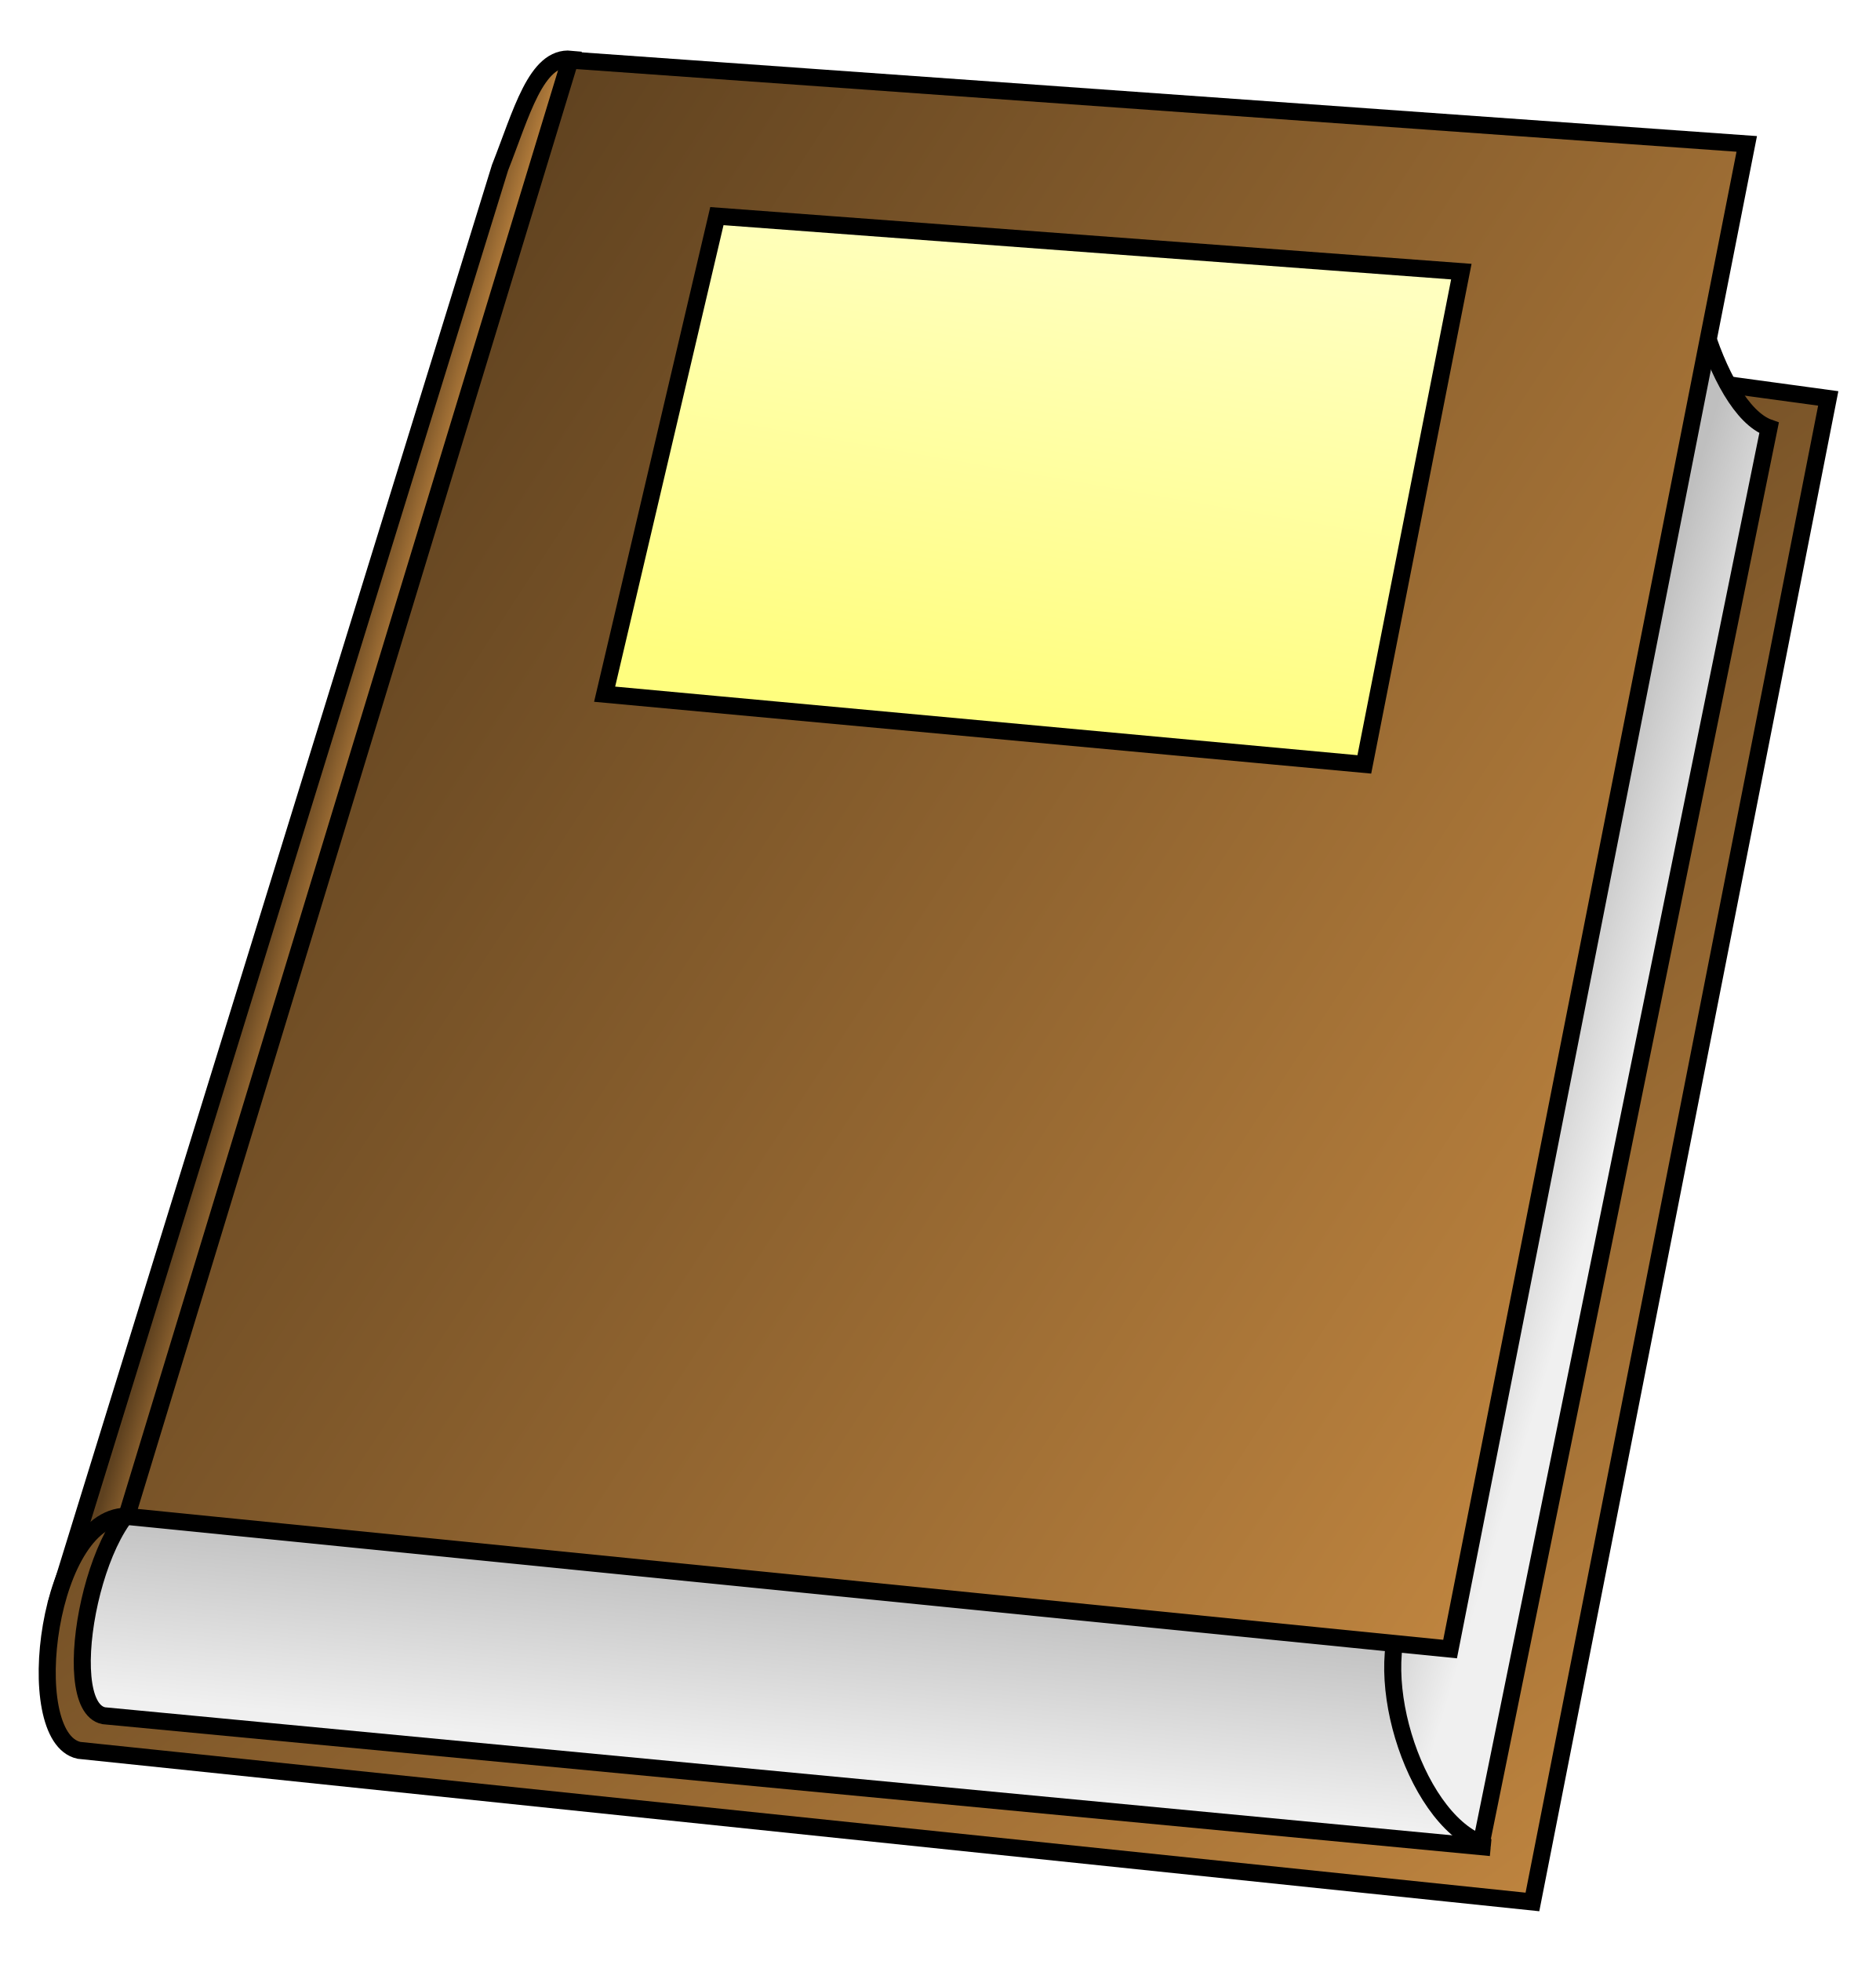
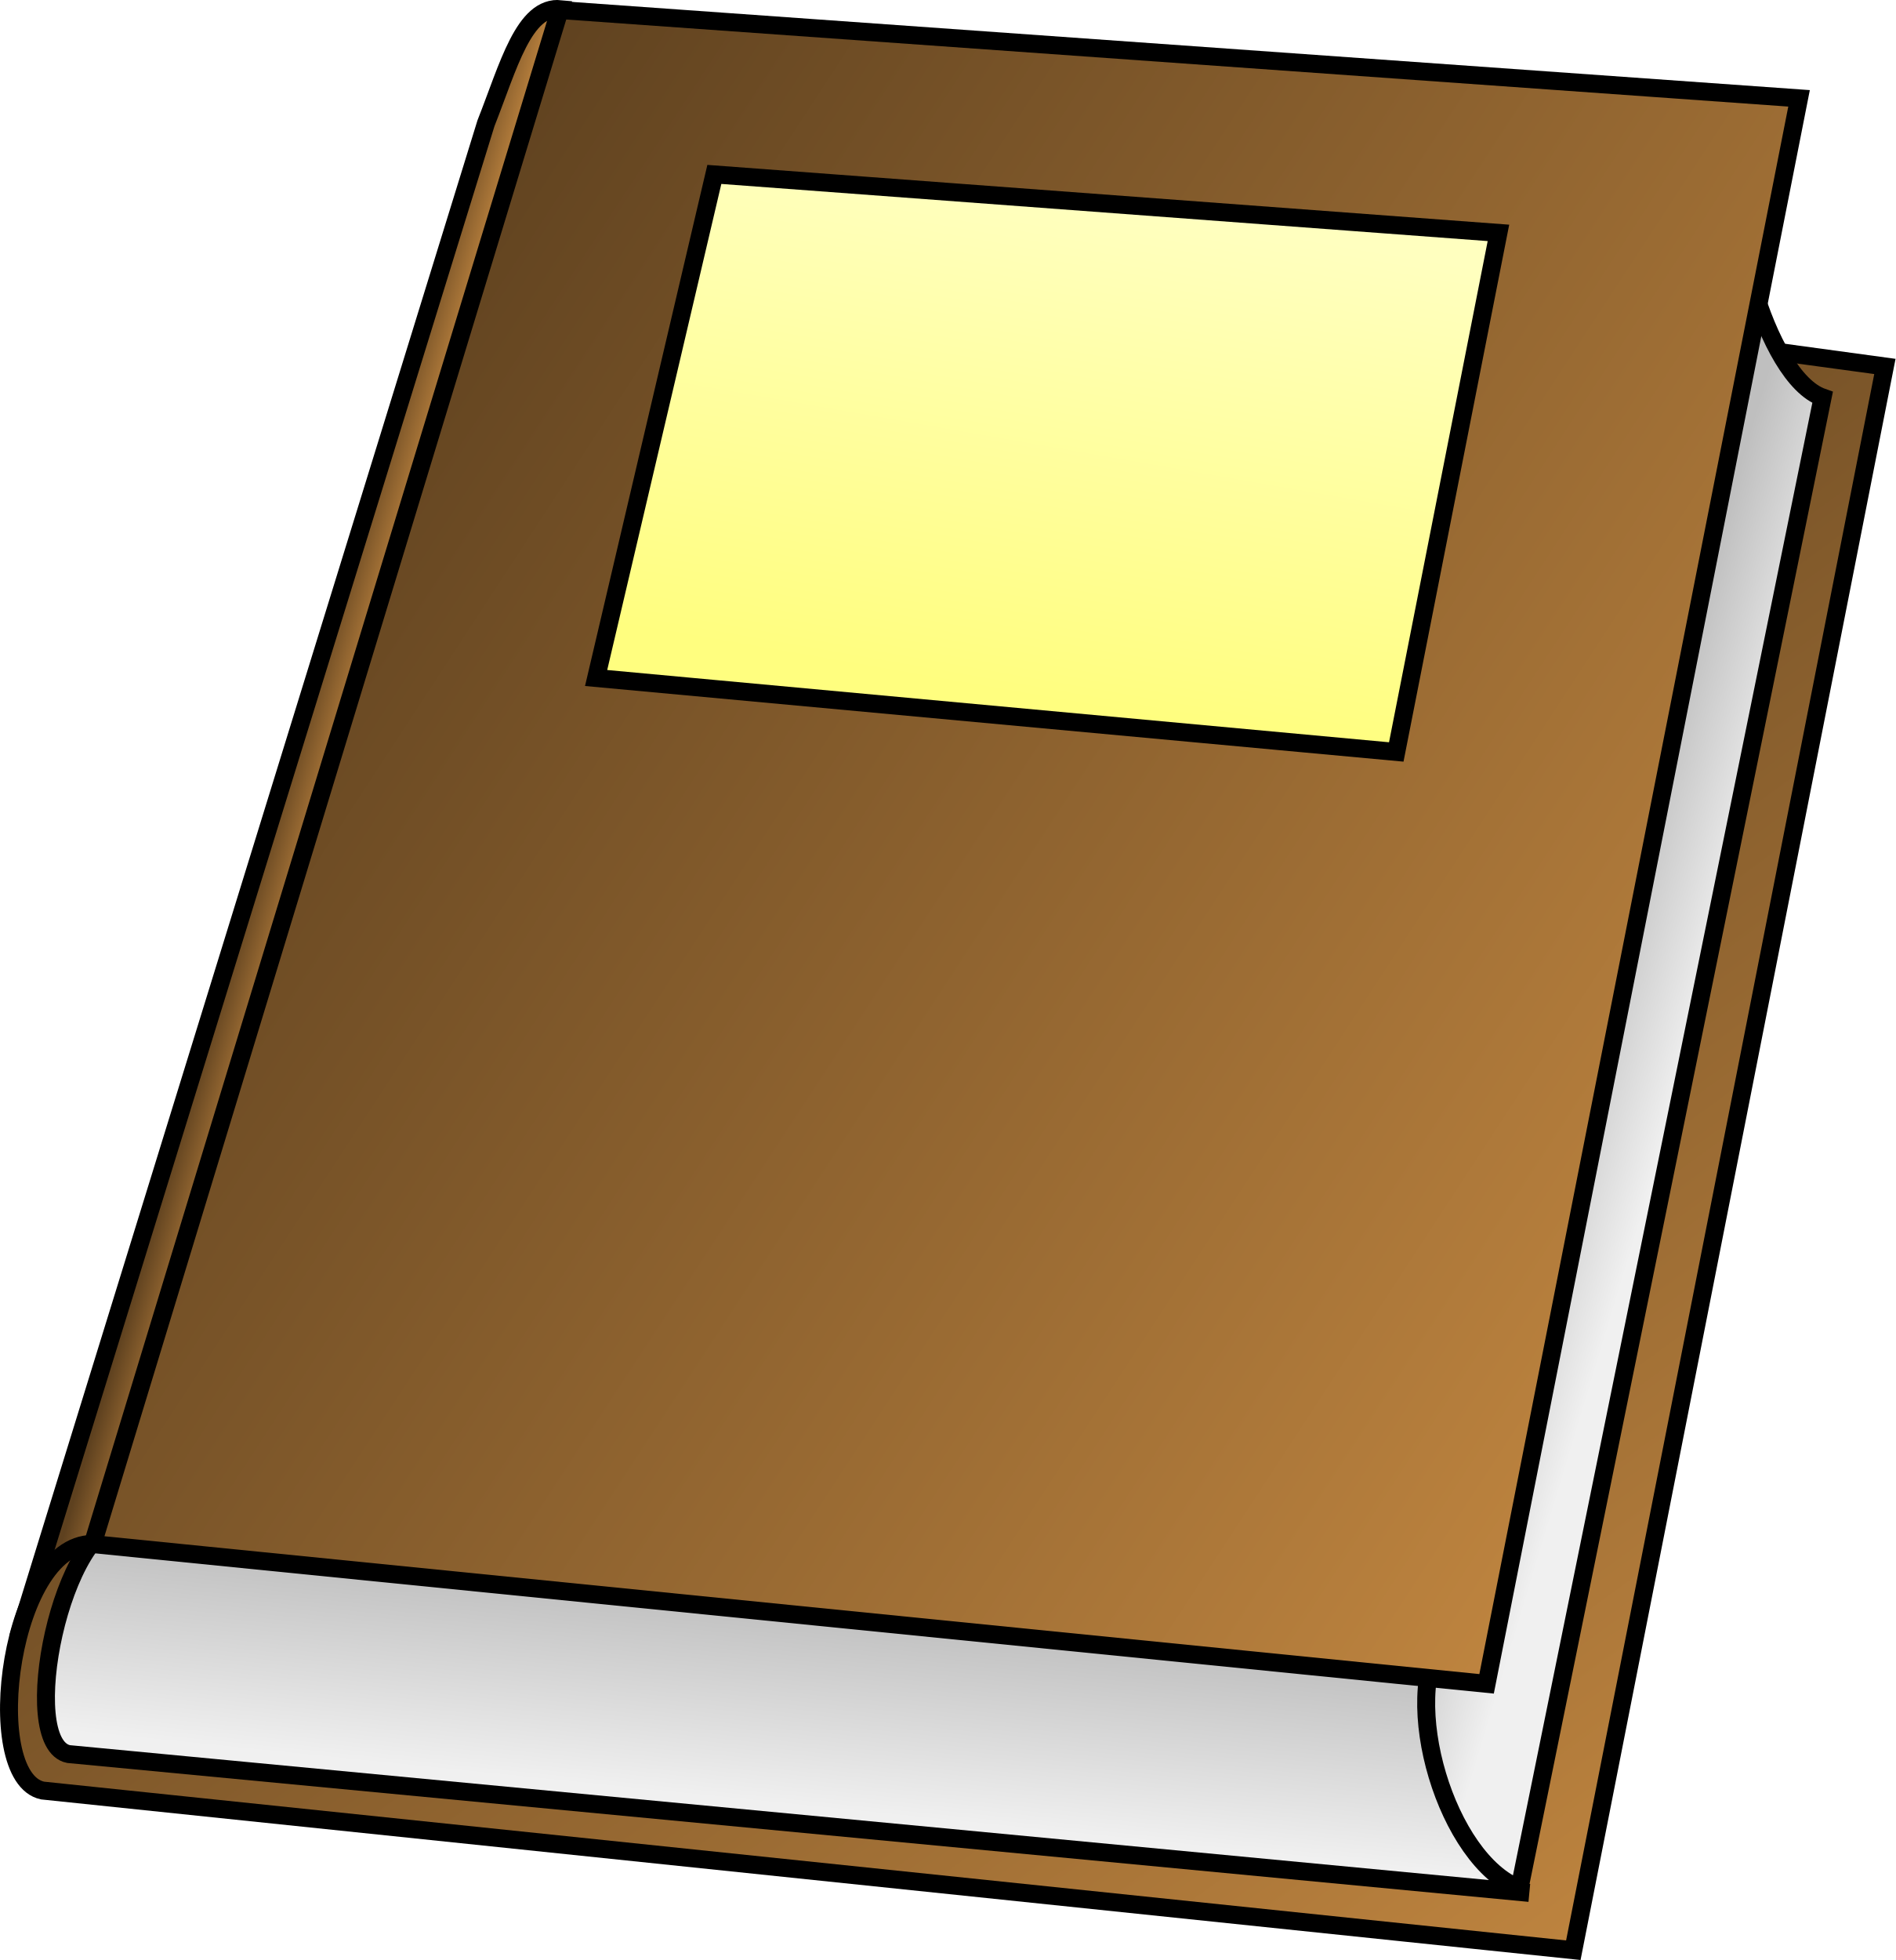
- <svg xmlns="http://www.w3.org/2000/svg" xmlns:xlink="http://www.w3.org/1999/xlink" id="svg2" viewBox="0 0 110 115" version="1.0">
+ <svg xmlns="http://www.w3.org/2000/svg" xmlns:xlink="http://www.w3.org/1999/xlink" id="svg2" viewBox="0 0 247.645 256" version="1.0" width="247.645" height="256">
  <defs id="defs4">
    <linearGradient id="linearGradient8148">
      <stop id="stop8150" style="stop-color:#bfbfbf" offset="0" />
      <stop id="stop8152" style="stop-color:#f0f0f0" offset="1" />
    </linearGradient>
    <linearGradient id="linearGradient7144">
      <stop id="stop7146" style="stop-color:#5e411f" offset="0" />
      <stop id="stop7148" style="stop-color:#be843f" offset="1" />
    </linearGradient>
-     <linearGradient id="linearGradient9162" y2="57.382" gradientUnits="userSpaceOnUse" x2="110.66" gradientTransform="translate(-23.251 -22.479)" y1="84.858" x1="105.88">
+     <linearGradient id="linearGradient9162" y2="57.382" gradientUnits="userSpaceOnUse" x2="110.66" gradientTransform="translate(-23.251,-22.479)" y1="84.858" x1="105.88">
      <stop id="stop8142" style="stop-color:#fffe7f" offset="0" />
      <stop id="stop8144" style="stop-color:#ffffbf" offset="1" />
    </linearGradient>
-     <linearGradient id="linearGradient9165" y2="139.47" xlink:href="#linearGradient7144" gradientUnits="userSpaceOnUse" x2="129.18" gradientTransform="translate(-22.118 -21.799)" y1="86.894" x1="48.713" />
-     <linearGradient id="linearGradient9168" y2="107.82" xlink:href="#linearGradient8148" gradientUnits="userSpaceOnUse" x2="139.63" gradientTransform="translate(-22.118 -21.799)" y1="105.83" x1="133.04" />
-     <linearGradient id="linearGradient9171" y2="147.33" xlink:href="#linearGradient8148" gradientUnits="userSpaceOnUse" x2="106.26" gradientTransform="translate(-22.118 -21.799)" y1="136.25" x1="107.39" />
-     <linearGradient id="linearGradient9174" y2="154.3" xlink:href="#linearGradient7144" gradientUnits="userSpaceOnUse" x2="134.56" gradientTransform="translate(-22.118 -21.799)" y1="82.104" x1="81.779" />
-     <linearGradient id="linearGradient9177" y2="98.218" xlink:href="#linearGradient7144" gradientUnits="userSpaceOnUse" x2="62.828" gradientTransform="translate(-22.118 -21.799)" y1="97.321" x1="59.666" />
+     <linearGradient id="linearGradient9165" y2="139.47" xlink:href="#linearGradient7144" gradientUnits="userSpaceOnUse" x2="129.18" gradientTransform="translate(-22.118,-21.799)" y1="86.894" x1="48.713" />
+     <linearGradient id="linearGradient9168" y2="107.82" xlink:href="#linearGradient8148" gradientUnits="userSpaceOnUse" x2="139.63" gradientTransform="translate(-22.118,-21.799)" y1="105.83" x1="133.04" />
+     <linearGradient id="linearGradient9171" y2="147.33" xlink:href="#linearGradient8148" gradientUnits="userSpaceOnUse" x2="106.26" gradientTransform="translate(-22.118,-21.799)" y1="136.25" x1="107.39" />
+     <linearGradient id="linearGradient9174" y2="154.3" xlink:href="#linearGradient7144" gradientUnits="userSpaceOnUse" x2="134.56" gradientTransform="translate(-22.118,-21.799)" y1="82.104" x1="81.779" />
+     <linearGradient id="linearGradient9177" y2="98.218" xlink:href="#linearGradient7144" gradientUnits="userSpaceOnUse" x2="62.828" gradientTransform="translate(-22.118,-21.799)" y1="97.321" x1="59.666" />
  </defs>
-   <g id="layer1" transform="translate(-22.269 -20.463)">
-     <path id="path4189" style="fill-rule:evenodd;stroke:#000000;stroke-width:1px;fill:url(#linearGradient9177)" d="m55.76 23.935c-2.053-0.205-2.916 3.207-4.162 6.355l-25.938 83.93 5.341 3.14 24.759-93.425z" />
-     <path id="path3206" style="fill-rule:evenodd;stroke:#000000;stroke-width:1px;fill:url(#linearGradient9174)" d="m29.901 109.39c-4.816-0.41-6.508 12.96-2.998 13.72l85.247 8.89 17.35-88.172-14.43-1.967-13.25 68.909-71.919-1.38z" />
-     <path id="path5162" style="fill-rule:evenodd;stroke:#000000;stroke-width:1px;fill:url(#linearGradient9171)" d="m104.31 114.26l-72.679-6.17c-3.682 0.01-6.16 12.41-3.277 12.99l81.346 7.73" />
-     <path id="path6139" style="fill-rule:evenodd;stroke:#000000;stroke-width:1px;fill:url(#linearGradient9168)" d="m126.03 45.556l-16.88 83.004c-4.03-1.55-6.76-10.51-4.2-14.17l16.6-83.31c-1.24 3.888 1.31 13.362 4.48 14.476z" />
-     <path id="path4187" style="fill-rule:evenodd;stroke:#000000;stroke-width:1px;fill:url(#linearGradient9165)" d="m107.32 117.17l-77.623-7.78 26.009-85.404 69.014 4.916-17.4 88.268z" />
-     <path id="path3214" style="fill-rule:evenodd;stroke:#000000;stroke-width:1px;fill:url(#linearGradient9162)" d="m64.316 33.137l43.664 3.255-5.69 28.898-44.558-4.117 6.584-28.036z" />
+   <g id="layer1" transform="translate(-24.53628,123.4553)">
+     <g id="g4542" transform="matrix(2.34609,0,0,2.34609,-33.02805,-178.4171)">
+       <path d="m 55.76,23.935 c -2.053,-0.205 -2.916,3.207 -4.162,6.355 l -25.938,83.93 5.341,3.14 z" style="fill:url(#linearGradient9177);fill-rule:evenodd;stroke:#000000;stroke-width:1px" id="path4189" />
+       <path d="m 29.901,109.39 c -4.816,-0.41 -6.508,12.96 -2.998,13.72 L 112.15,132 129.5,43.828 115.07,41.861 101.82,110.77 Z" style="fill:url(#linearGradient9174);fill-rule:evenodd;stroke:#000000;stroke-width:1px" id="path3206" />
+       <path d="m 104.31,114.26 -72.679,-6.17 c -3.682,0.01 -6.16,12.41 -3.277,12.99 l 81.346,7.73" style="fill:url(#linearGradient9171);fill-rule:evenodd;stroke:#000000;stroke-width:1px" id="path5162" />
+       <path d="m 126.03,45.556 -16.88,83.004 c -4.03,-1.55 -6.76,-10.51 -4.2,-14.17 l 16.6,-83.31 c -1.24,3.888 1.31,13.362 4.48,14.476 z" style="fill:url(#linearGradient9168);fill-rule:evenodd;stroke:#000000;stroke-width:1px" id="path6139" />
+       <path d="M 107.32,117.17 29.697,109.39 55.706,23.986 124.72,28.902 Z" style="fill:url(#linearGradient9165);fill-rule:evenodd;stroke:#000000;stroke-width:1px" id="path4187" />
+       <path d="M 64.316,33.137 107.98,36.392 102.29,65.29 57.732,61.173 Z" style="fill:url(#linearGradient9162);fill-rule:evenodd;stroke:#000000;stroke-width:1px" id="path3214" />
+     </g>
  </g>
</svg>
